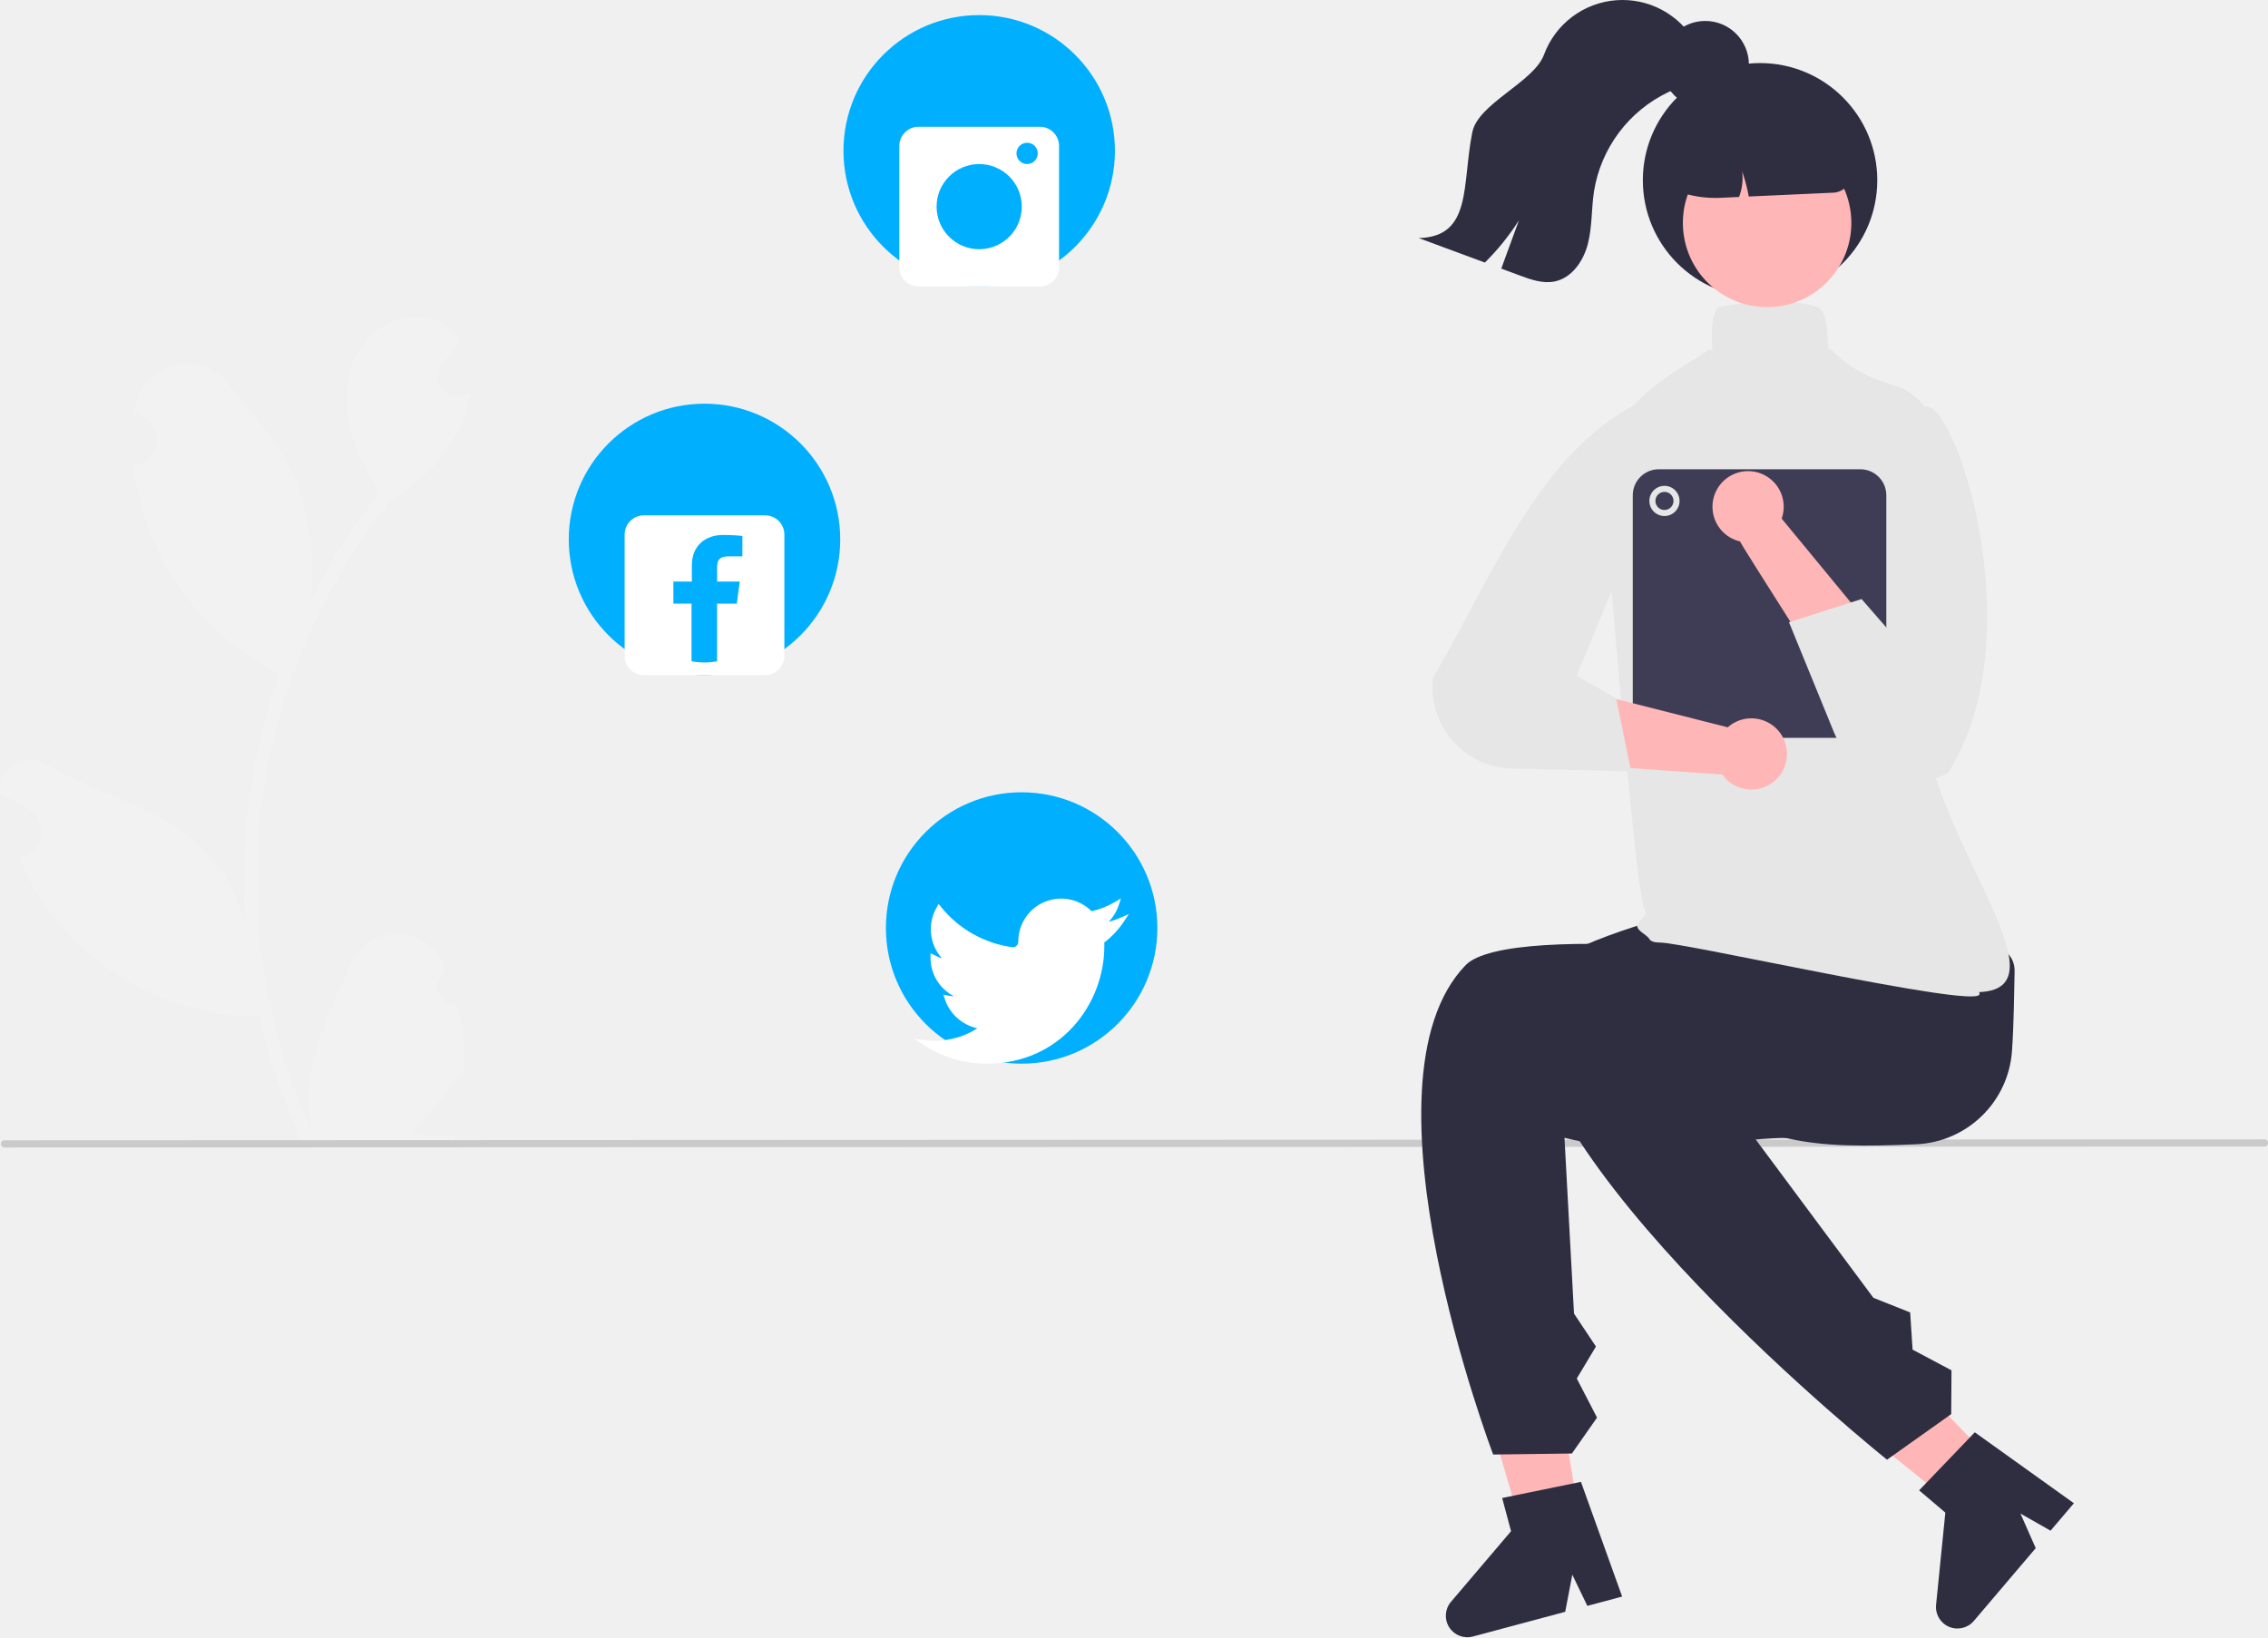
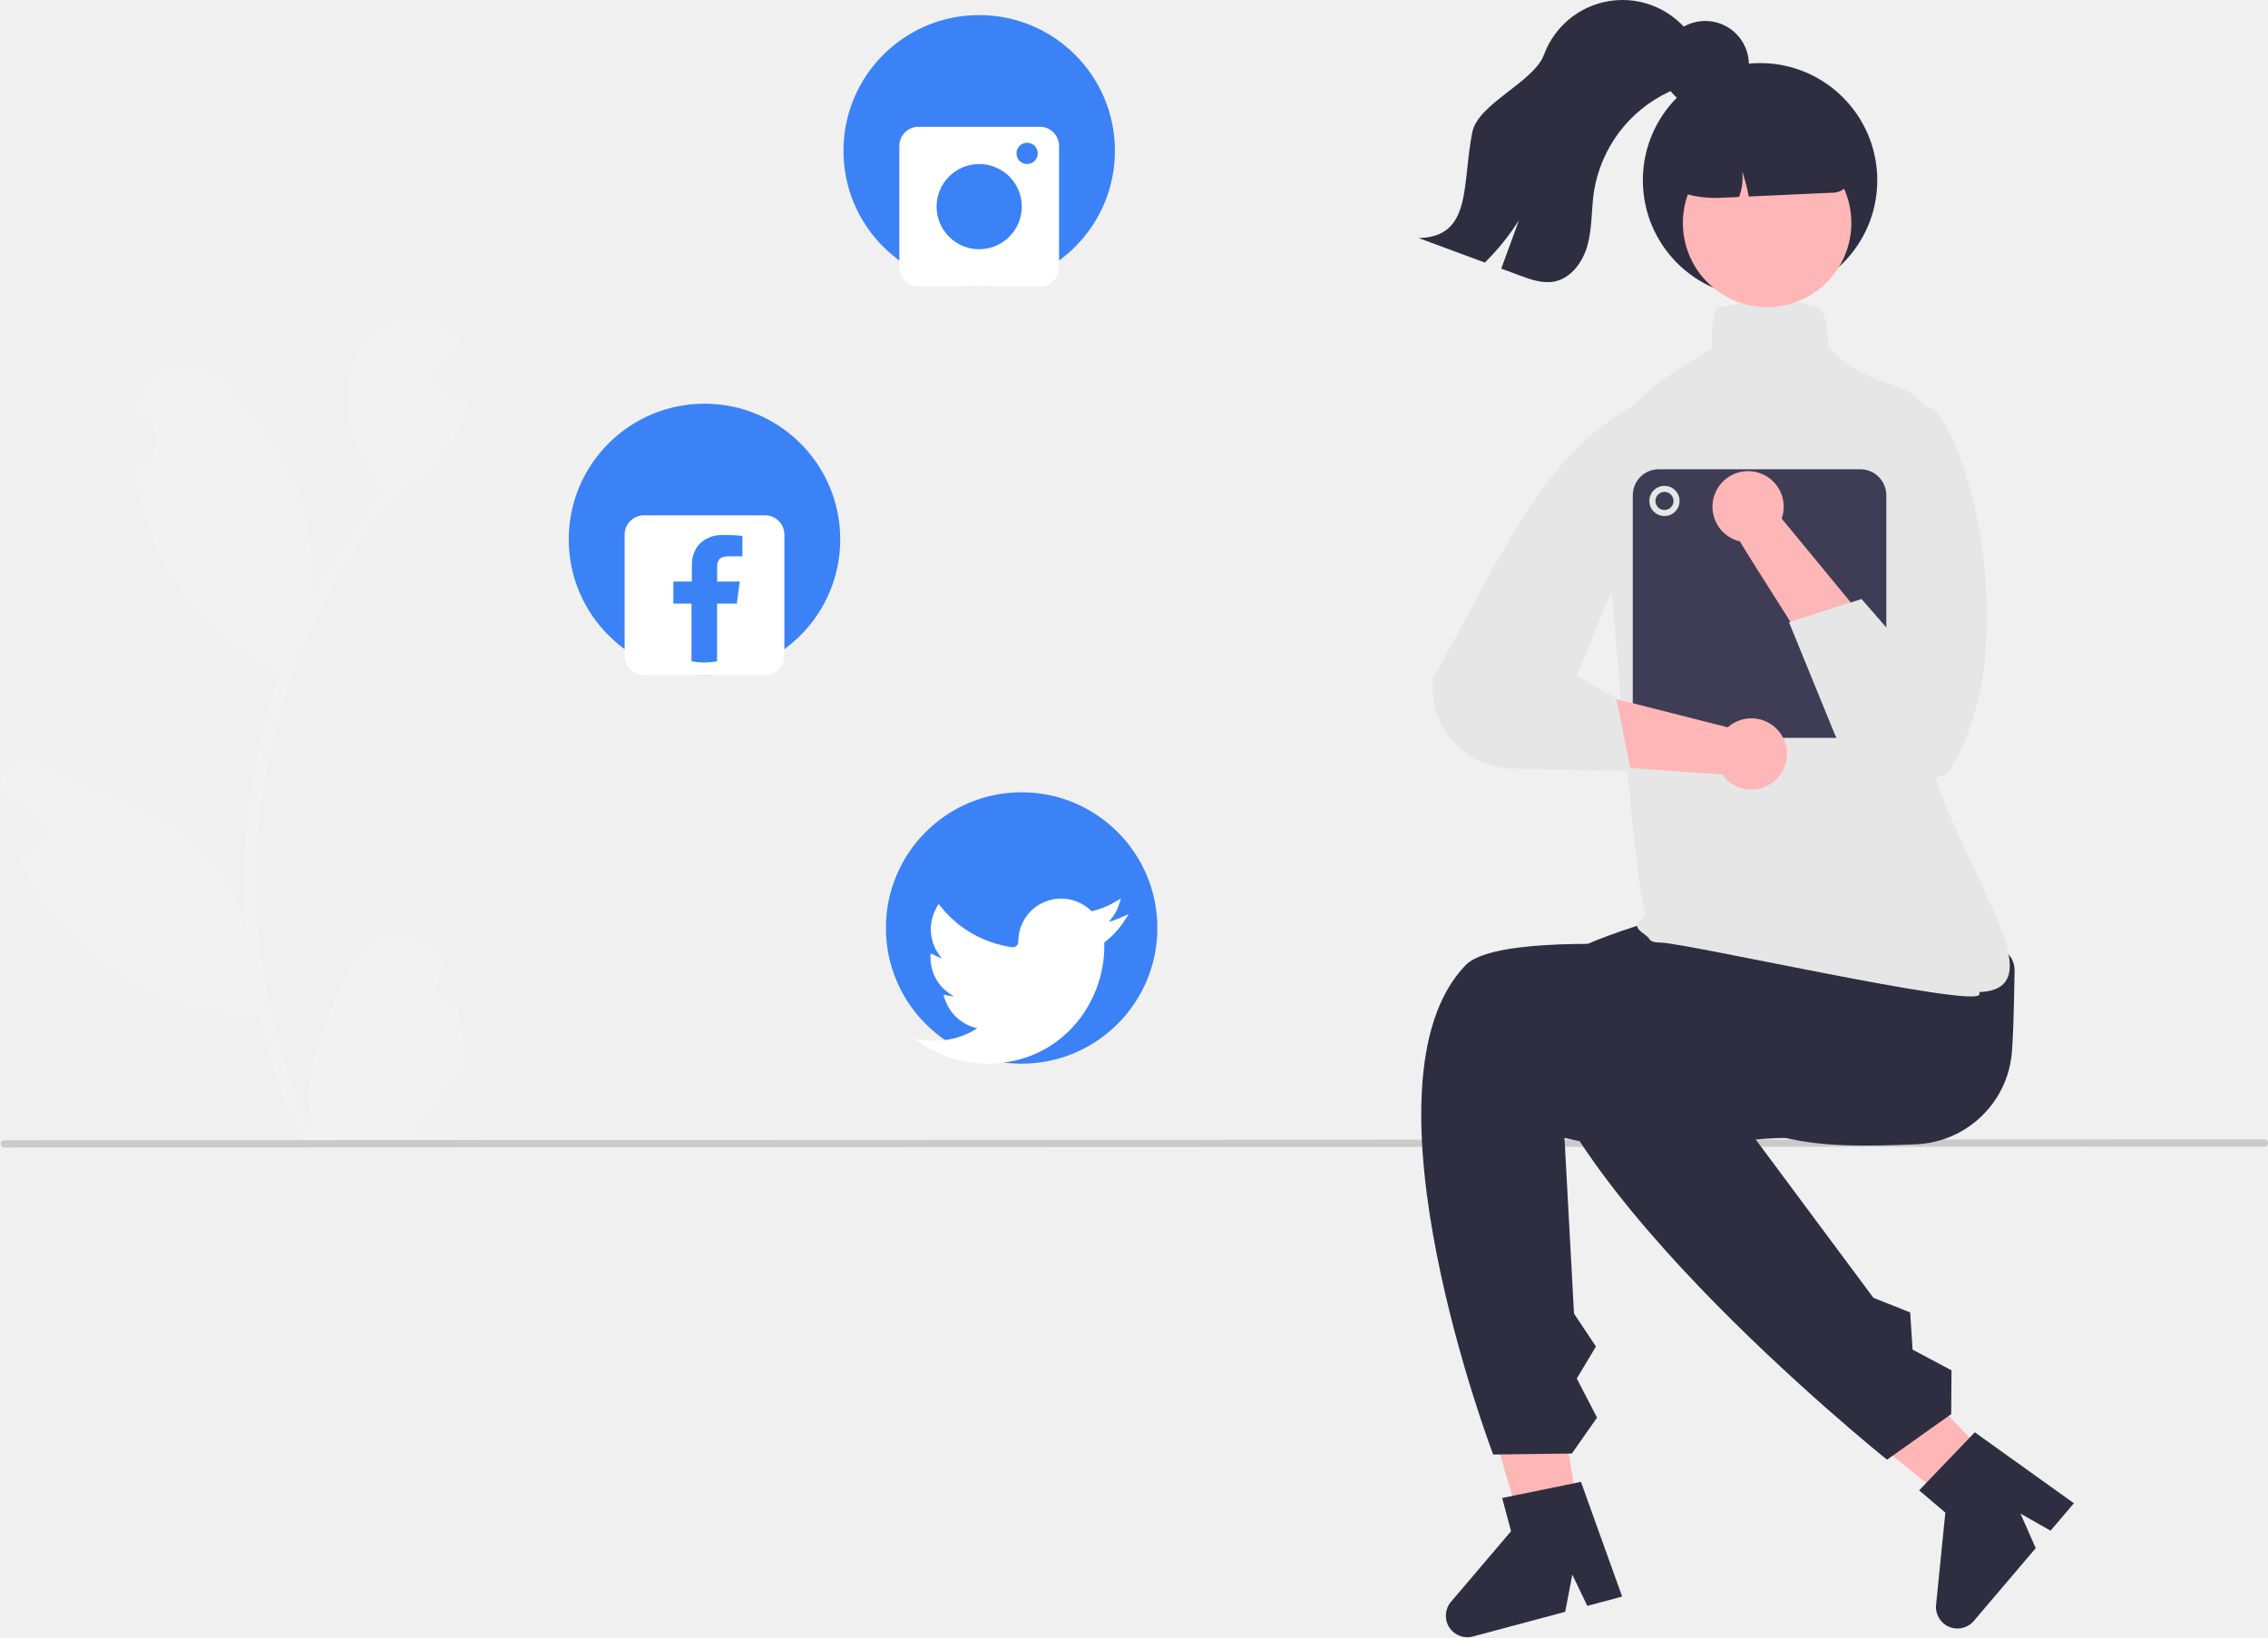
<svg xmlns="http://www.w3.org/2000/svg" data-name="Layer 1" width="751.383" height="542.549" viewBox="0 0 751.383 542.549">
  <path d="M375.861,511.816a6.339,6.339,0,0,1-4.594-10.986c.16-.635.274-1.091.434-1.727q-.086-.207-.173-.414c-5.836-13.915-25.613-13.819-31.399.117-5.135,12.369-11.674,24.758-13.284,37.836a50.357,50.357,0,0,0,.884,17.319,201.893,201.893,0,0,1-18.365-83.852,194.866,194.866,0,0,1,1.209-21.739q1.001-8.876,2.778-17.626a204.232,204.232,0,0,1,40.501-86.559,54.352,54.352,0,0,0,22.605-23.453,41.46,41.46,0,0,0,3.771-11.329c-1.1.144-2.219.235-3.319.307-.343.018-.704.036-1.046.054l-.129.006a6.28,6.28,0,0,1-5.158-10.231q.713-.877,1.426-1.753c.722-.902,1.461-1.786,2.183-2.688a3.13,3.13,0,0,0,.235-.271c.83-1.028,1.66-2.039,2.49-3.067A18.16,18.16,0,0,0,370.956,286.003c-8.317-4.871-19.791-1.497-25.798,6.026-6.026,7.523-7.162,18.077-5.069,27.476,1.786,8.046,5.683,15.425,10.067,22.442-.451.577-.92,1.137-1.371,1.714a205.55,205.55,0,0,0-21.454,33.989c1.704-13.313-.812-29.351-5.101-39.69-4.883-11.78-14.035-21.7-22.095-31.884-9.681-12.232-29.533-6.894-31.239,8.612q-.025.225-.048.45,1.796,1.013,3.516,2.15a8.598,8.598,0,0,1-3.466,15.647l-.175.027a85.551,85.551,0,0,0,2.255,12.791,88.082,88.082,0,0,0,43.857,55.204c.704.361,1.389.722,2.093,1.064a209.806,209.806,0,0,0-11.293,53.148,198.995,198.995,0,0,0,.144,32.13q-.027-.19-.054-.379a52.583,52.583,0,0,0-17.95-30.362C273.957,445.211,254.441,441.032,239.538,431.911c-7.174-4.391-16.366,1.283-15.114,9.6q.03.199.061.398a57.762,57.762,0,0,1,6.476,3.121q1.796,1.013,3.516,2.15a8.598,8.598,0,0,1-3.466,15.647l-.175.027c-.126.018-.235.036-.361.054a85.622,85.622,0,0,0,15.749,24.661,88.16,88.16,0,0,0,63.936,28.053h.018a209.746,209.746,0,0,0,14.09,41.133h50.333c.181-.559.343-1.137.505-1.696a57.188,57.188,0,0,1-13.927-.83c3.734-4.582,7.469-9.201,11.203-13.783a3.127,3.127,0,0,0,.235-.271c1.894-2.345,3.807-4.672,5.701-7.018l.001-.003a83.767,83.767,0,0,0-2.455-21.339Z" transform="translate(-224.3082 -178.7254)" fill="#f2f2f2" />
  <path d="M974.501,558.67l-748.75.307a1.191,1.191,0,0,1,0-2.381l748.75-.307a1.191,1.191,0,1,1,0,2.381Z" transform="translate(-224.3082 -178.7254)" fill="#cacaca" />
  <path d="M859.118,557.916c-34.093,1.442-53.37.393-78.224-21.18-16.92-.45-30.371-12.687-29.983-27.278s14.47-26.095,31.39-25.645l61.438,2.913c16.92.45,48.388-.591,48,14-.191,7.164-.194,16.454-.858,26.186A33.256,33.256,0,0,1,859.118,557.916Z" transform="translate(-224.3082 -178.7254)" fill="#2f2e41" />
  <polygon points="525.304 515.773 507.701 518.649 488.231 452.121 514.211 447.876 525.304 515.773" fill="#ffb6b6" />
  <path d="M742.618,555.775c32.82,8.07,57.054-1.018,77.014.16,11.346-19.146,47.565-43.464,27.803-53.701-11.005-5.701-122.88-18.842-137.567-3.675-37.765,39,9.124,162.166,9.124,162.166l26.079-.337,8.332-11.893-6.711-12.961,6.349-10.597-7.266-10.916Z" transform="translate(-224.3082 -178.7254)" fill="#2f2e41" />
  <path d="M761.72,707.791l-11.532,3.088-4.974-10.337-2.357,12.3-30.587,8.19a7.118,7.118,0,0,1-7.263-11.487l19.909-23.409-2.947-11.007,26.102-5.346Z" transform="translate(-224.3082 -178.7254)" fill="#2f2e41" />
  <polygon points="669.559 494.09 656.712 506.463 602.873 462.801 621.834 444.539 669.559 494.09" fill="#ffb6b6" />
  <path d="M790.305,535.253c30.085,11.588,56.397-1.299,82.393-16.237-1.55-22.201-2.416-54.213-24.493-51.4-12.295,1.567-113.91,18.358-117.37,39.185-8.897,53.555,118.64,155.638,118.64,155.638l21.264-15.103.094-14.521-12.89-6.848-.801-12.327-12.183-4.85Z" transform="translate(-224.3082 -178.7254)" fill="#2f2e41" />
  <path d="M911.384,676.868l-7.732,9.097-9.968-5.676,5.053,11.459-20.507,24.126a7.118,7.118,0,0,1-12.506-5.322l3.07-30.577-8.682-7.38,18.435-19.237Z" transform="translate(-224.3082 -178.7254)" fill="#2f2e41" />
  <path d="M774.443,491.082c-2.119,0-3.323-.416-3.789-1.307-.684-1.308-5.051-3.017-3.677-4.996.959-1.379,3.272-3.226,2.381-4.29-3.431-4.097-11.996-121.603-14.014-137.634a31.942,31.942,0,0,1,1.963-14.626c5.654-16.02,13.372-20.944,28.748-30.751q1.872-1.194,3.899-2.495c1.748-1.123,1.651,1.5,1.548-2.444-.114-4.383-.233-8.916,1.915-11.749l.14-.185.225-.052c5.194-1.201,22.662-3.43,33.007.016l.143.049.107.106c2.457,2.457,2.681,7.218,2.898,11.82.177,3.779.345 1,1.735,2.55,5.315,5.924,13.322,9.347,20.001,11.289a19.57,19.57,0,0,1,14.157,19.44c-.724,21.93-.155,56.608-3.898,81.045-6.23,40.671,50.646,99.407,18.069,100.614a.834.834,0,0,1,.026.864C877.702,512.69,782.431,491.082,774.443,491.082Zm104.488,17.099Z" transform="translate(-224.3082 -178.7254)" fill="#e6e6e6" />
  <circle cx="583.105" cy="59.732" r="38.832" fill="#2f2e41" />
  <circle cx="809.749" cy="252.599" r="27.907" transform="translate(-231.1377 -155.6897) rotate(-1.623)" fill="#ffb6b6" />
  <path d="M810.019,210.04l-11.313.321a26.927,26.927,0,0,0-26.132,27.646l.007.251.206.129a35.703,35.703,0,0,0,20.776,5.911l.636-.018,6.251-.283a17.269,17.269,0,0,0,1.022-8.515,57.443,57.443,0,0,1,2.204,8.366l28.046-1.277a6.264,6.264,0,0,0,5.952-6.408A26.927,26.927,0,0,0,810.019,210.04Z" transform="translate(-224.3082 -178.7254)" fill="#2f2e41" />
  <path d="M787.476,203.037c-2.553,3.149-6.653,4.461-10.337,6.166a44.203,44.203,0,0,0-24.756,33.008c-.868,5.782-.564,11.733-2.034,17.387-1.46,5.654-5.313,11.27-11.038,12.406-3.874.775-7.819-.617-11.523-1.998q-3.055-1.129-6.111-2.267,2.927-7.996,5.844-15.991a80.166,80.166,0,0,1-11.282,13.985q-10.95-4.058-21.919-8.116c17.79-.437,14.265-17.618,17.754-35.056,1.918-9.582,20.361-16.557,23.757-25.718a27.721,27.721,0,0,1,50.19-3.949C789.715,194.246,789.982,199.928,787.476,203.037Z" transform="translate(-224.3082 -178.7254)" fill="#2f2e41" />
  <circle cx="564.946" cy="21.4" r="14.46" fill="#2f2e41" />
  <path d="M840.618,423.225H773.862a8.632,8.632,0,0,1-8.622-8.622V342.847a8.632,8.632,0,0,1,8.622-8.622h66.756a8.632,8.632,0,0,1,8.622,8.622v71.756A8.632,8.632,0,0,1,840.618,423.225Z" transform="translate(-224.3082 -178.7254)" fill="#3f3d56" />
  <circle cx="551.432" cy="166" r="5" fill="#e6e6e6" />
  <circle cx="551.432" cy="166" r="3" fill="#3f3d56" />
  <path d="M796.708,419.741l-45.853-11.627-7.127,23.592s49.331,3.653,51.175,3.67a11.799,11.799,0,1,0,1.806-15.635Z" transform="translate(-224.3082 -178.7254)" fill="#ffb6b6" />
  <path d="M766.109,312.753C733.415,330.224,719.087,369.171,699.029,403.398a27.043,27.043,0,0,0,26.402,30.017l39.24.904-4.918-24.212-13.125-7.457,15.514-37.529Z" transform="translate(-224.3082 -178.7254)" fill="#e6e6e6" />
  <path d="M814.571,350.579l31.295,37.976-12.924,20.479s-31.466-49.194-32.176-50.896a11.799,11.799,0,1,1,13.805-7.559Z" transform="translate(-224.3082 -178.7254)" fill="#ffb6b6" />
  <path d="M861.74,313.725c9.446-5.22,36.998,75.282,8.005,121.068a27.044,27.044,0,0,1-37.748-13.16L816.99,384.902l24.046-7.666,11.484,13.178-1.598-26.218,13.668-37.262Z" transform="translate(-224.3082 -178.7254)" fill="#e6e6e6" />
-   <circle cx="324.405" cy="49.967" r="44.967" fill="#00b0ff" />
+   <circle cx="324.405" cy="49.967" r="44.967" fill="#3b82f6" />
  <path d="M568.813,220.734H528.613a6.362,6.362,0,0,0-6.362,6.362v40.201a6.362,6.362,0,0,0,6.362,6.362H568.813a6.362,6.362,0,0,0,6.362-6.362V227.096A6.362,6.362,0,0,0,568.813,220.734Zm-20.1,40.576a14.113,14.113,0,1,1,14.113-14.113A14.113,14.113,0,0,1,548.713,261.31Zm15.877-28.227a3.528,3.528,0,1,1,3.528-3.528A3.528,3.528,0,0,1,564.591,233.083Z" transform="translate(-224.3082 -178.7254)" fill="#fff" />
-   <circle cx="338.465" cy="307.514" r="44.967" fill="#00b0ff" />
+   <circle cx="338.465" cy="307.514" r="44.967" fill="#3b82f6" />
  <path d="M551.203,531.207a38.131,38.131,0,0,1-20.825-6.173l-3.118-2.027,3.696.41c.968.108,2.011.171,3.099.186a25.9,25.9,0,0,0,14.049-4.129,14.626,14.626,0,0,1-10.793-9.712l-.463-1.426,1.471.289a12.285,12.285,0,0,0,2.028.228,14.304,14.304,0,0,1-7.76-12.685v-1.511l1.315.581a12.114,12.114,0,0,0,2.464,1.047,14.501,14.501,0,0,1-1.738-16.89l.643-1.109.806.995a36.828,36.828,0,0,0,23.54,13.325,1.774,1.774,0,0,0,1.423-.425,1.82,1.82,0,0,0,.626-1.375,14.199,14.199,0,0,1,24.259-10.129,26.182,26.182,0,0,0,7.734-3.037l2.025-1.199-.738,2.234a14.364,14.364,0,0,1-3.354,5.526A26.35,26.35,0,0,0,595.544,482.83l2.744-1.206-1.653,2.5a28.141,28.141,0,0,1-6.471,6.91v1.275c0,19.121-14.544,38.898-38.883,38.898Z" transform="translate(-224.3082 -178.7254)" fill="#fff" />
-   <circle cx="233.399" cy="178.741" r="44.967" fill="#00b0ff" />
+   <circle cx="233.399" cy="178.741" r="44.967" fill="#3b82f6" />
  <path d="M477.807,349.508H437.607a6.362,6.362,0,0,0-6.362,6.362v40.201a6.362,6.362,0,0,0,6.362,6.362h40.2a6.362,6.362,0,0,0,6.362-6.362V355.87A6.362,6.362,0,0,0,477.807,349.508Zm-7.548,13.572h-4.61c-3.148,0-3.76,1.49-3.76,3.691v4.666H469.395l-.975,7.326h-6.546v19.103a22.668,22.668,0,0,1-8.468-.02V378.763h-6.003v-7.326h6.114V366.019c0-6.477,4.499-10.014,10.292-10.014,2.786,0,5.766.209,6.449.306Z" transform="translate(-224.3082 -178.7254)" fill="#fff" />
</svg>
